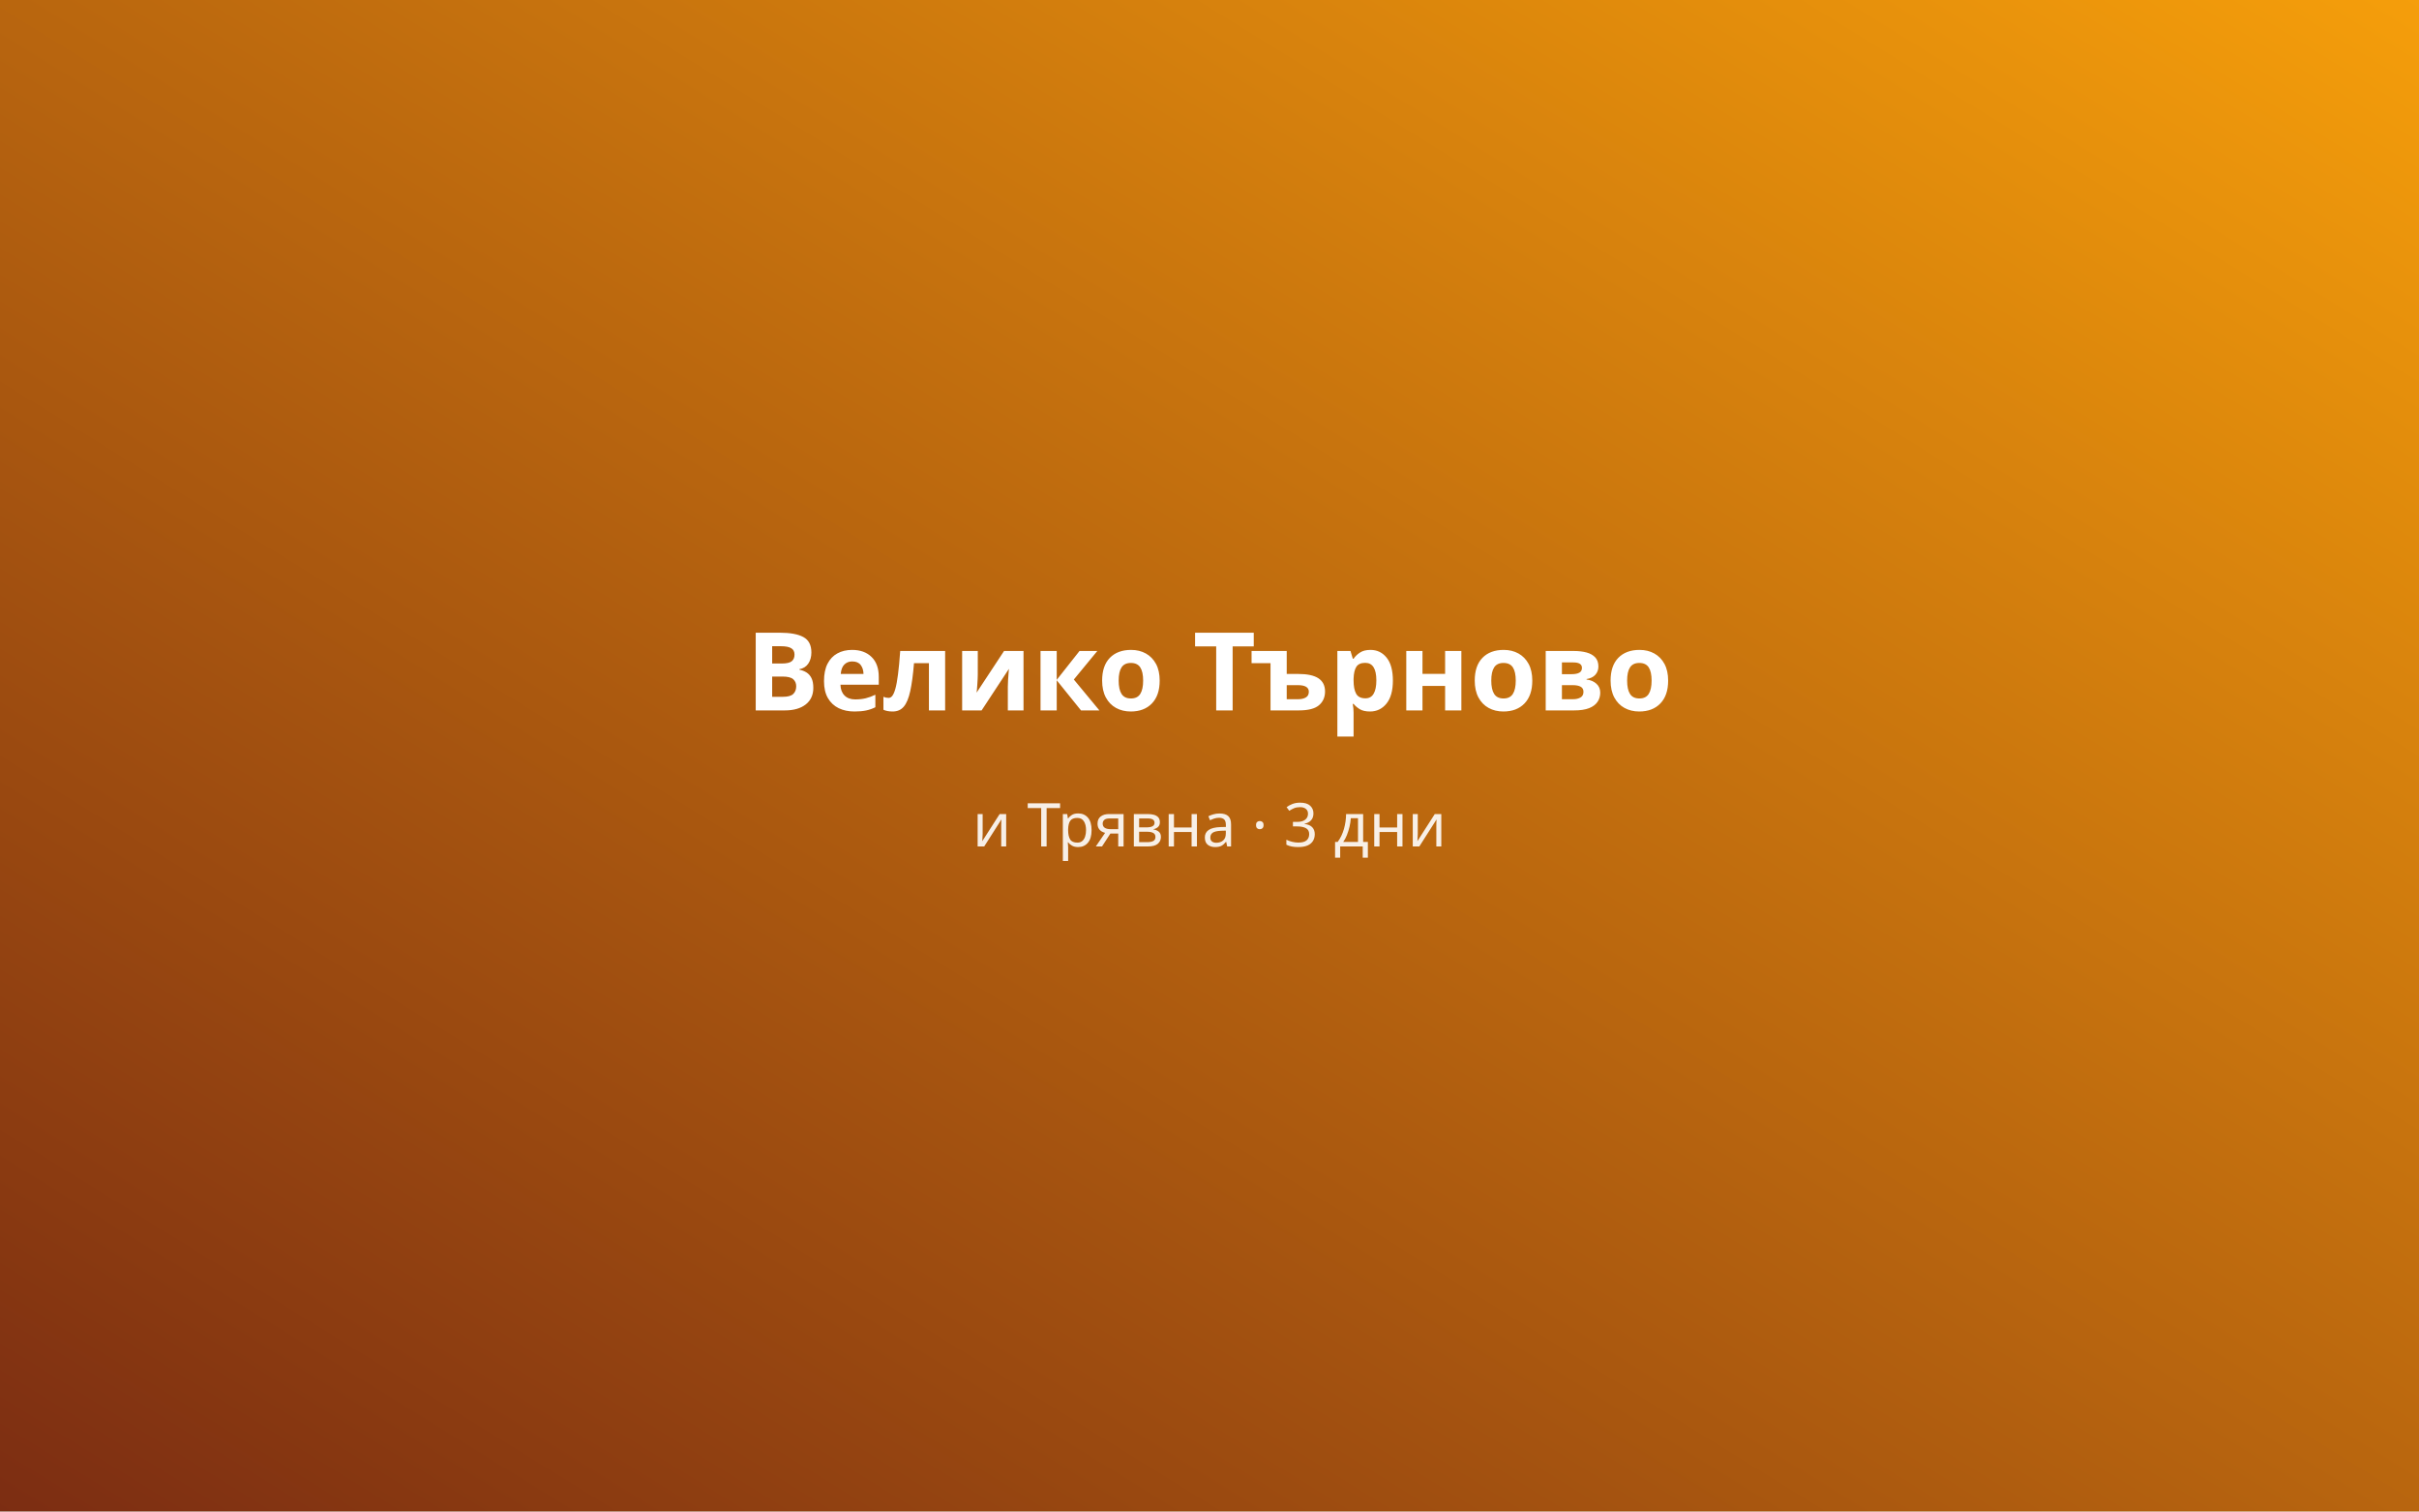
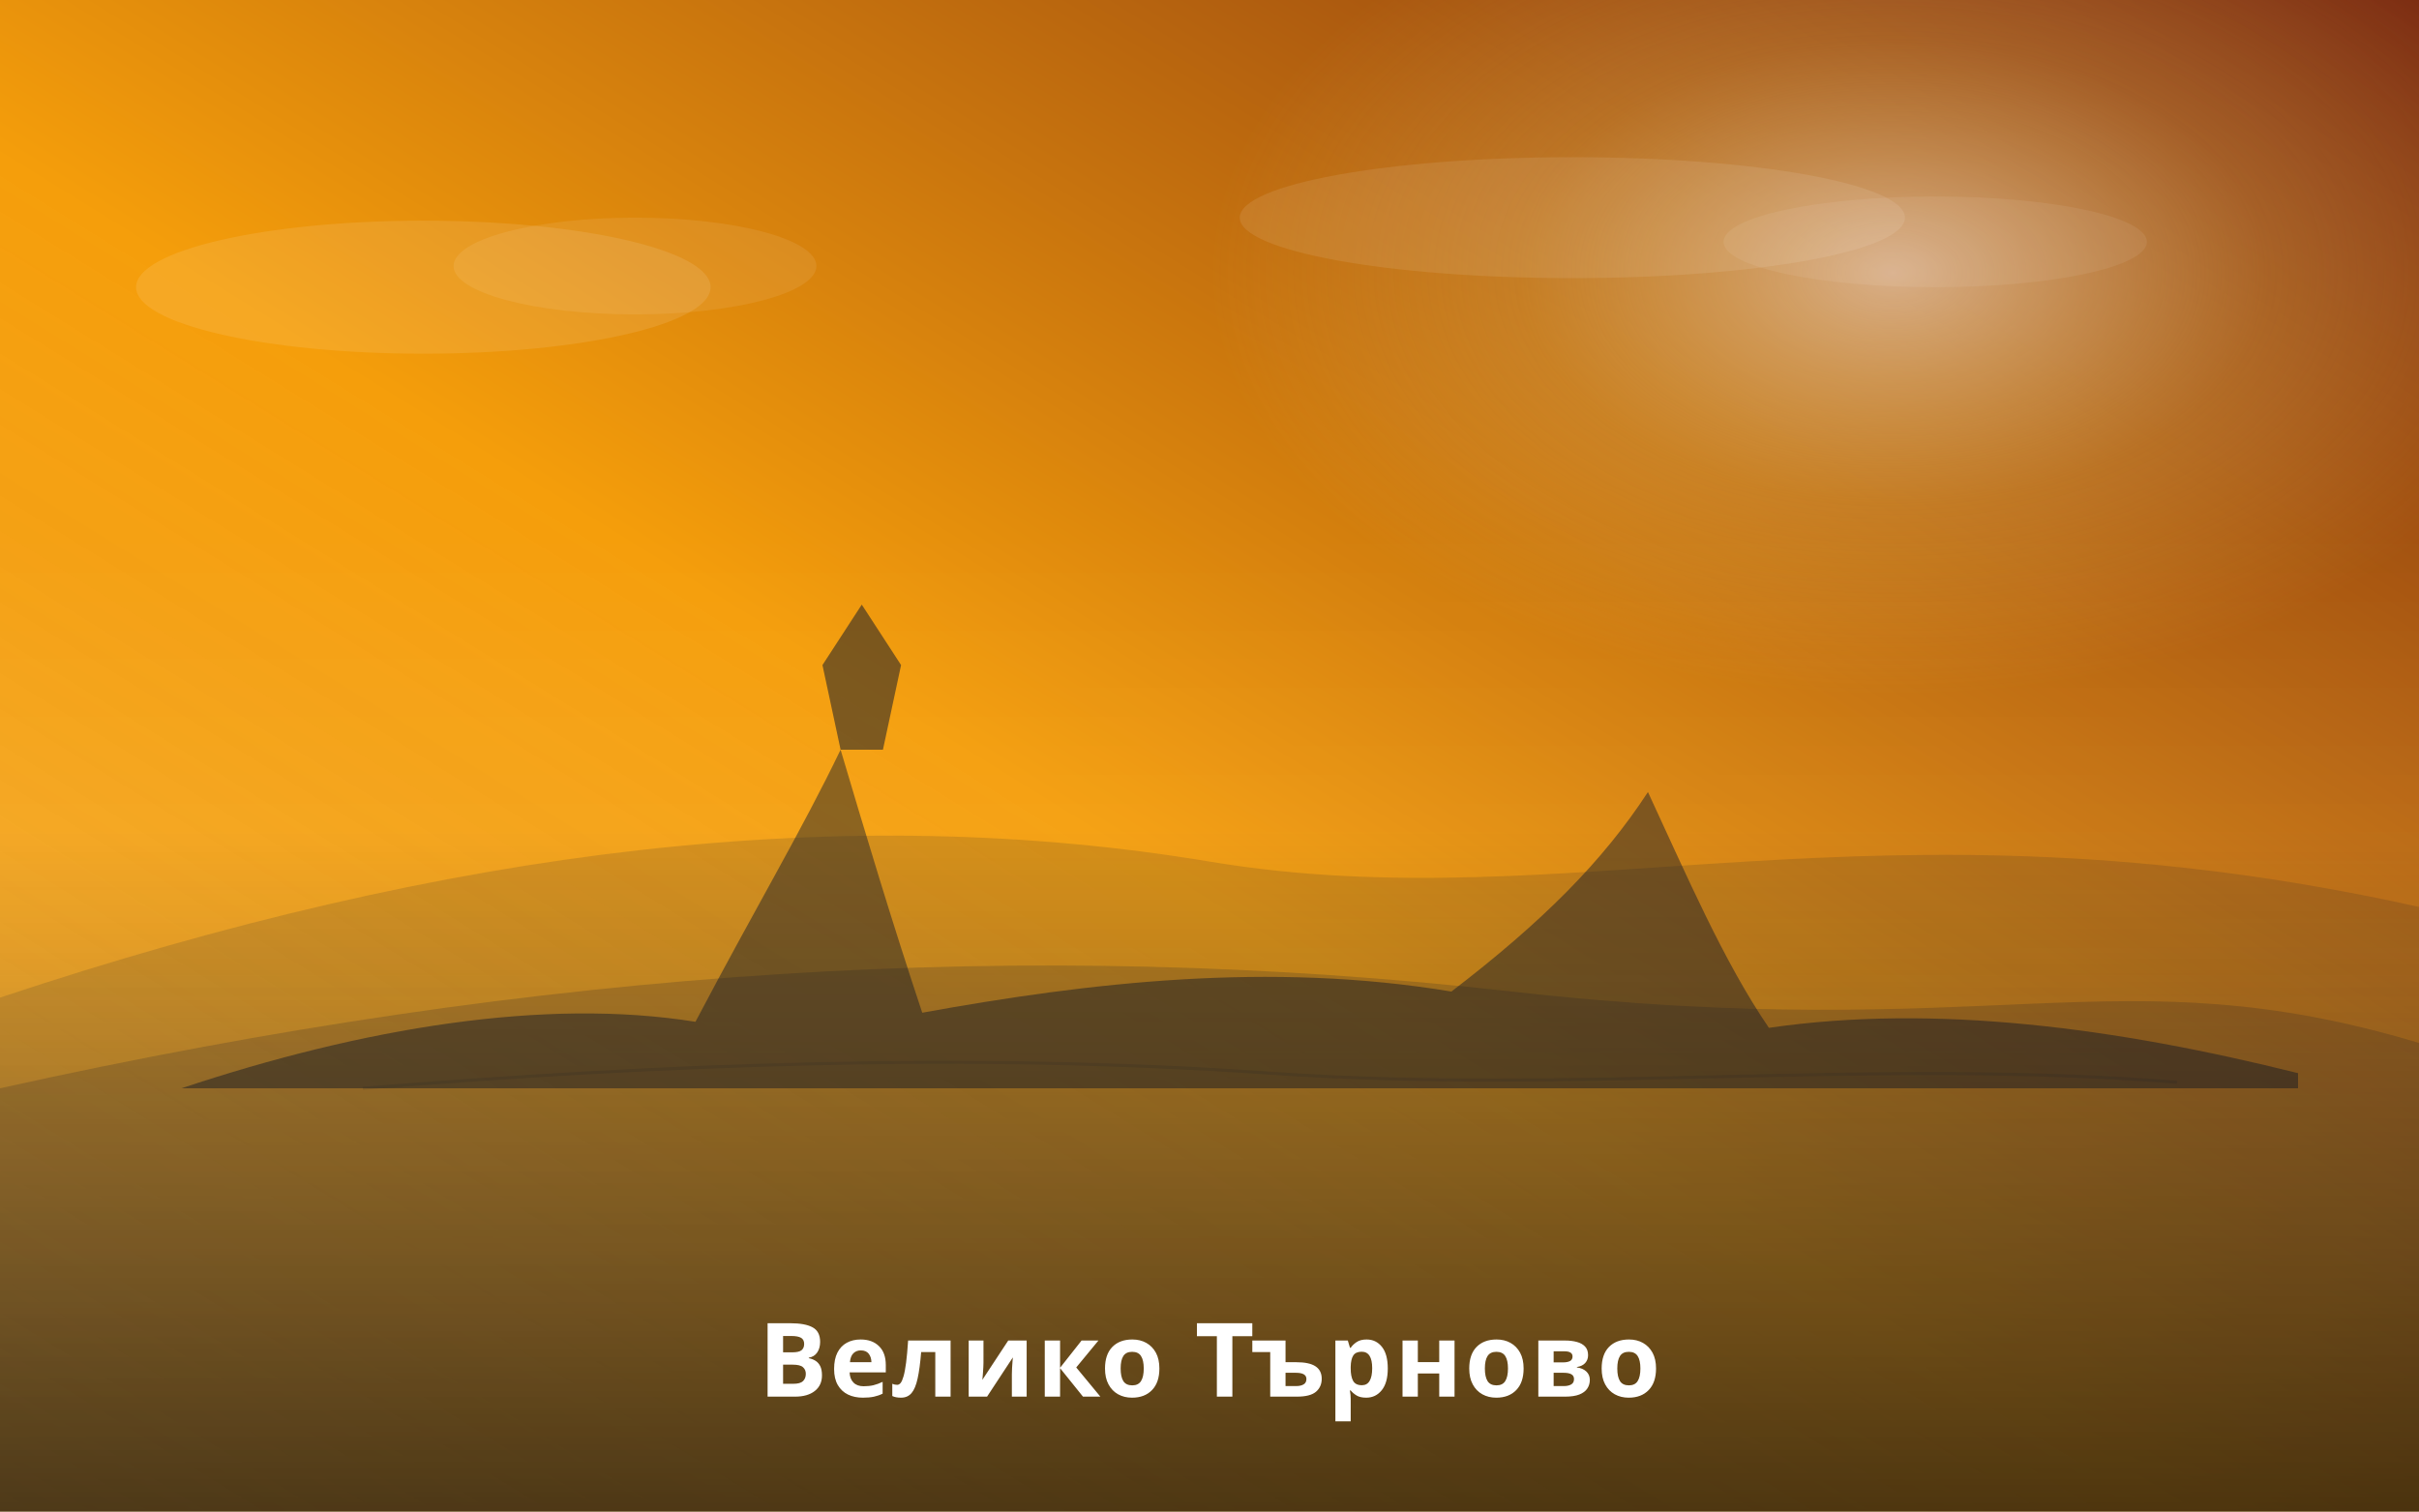
<svg xmlns="http://www.w3.org/2000/svg" viewBox="0 0 800 500" role="img" aria-label="Велико Търново">
  <defs>
-     <linearGradient id="bg" x1="1" y1="0" x2="0" y2="1">
-       <stop offset="0%" stop-color="#f59e0b" />
-       <stop offset="100%" stop-color="#7c2d12" />
+     <linearGradient id="sky" x1="1" y1="0" x2="0" y2="1">
+       <stop offset="0%" stop-color="#7c2d12" />
+       <stop offset="55%" stop-color="#f59e0b" />
+       <stop offset="100%" stop-color="#f59e0b" stop-opacity="0.85" />
    </linearGradient>
+     <linearGradient id="haze" x1="0" y1="0.35" x2="0" y2="1">
+       <stop offset="0%" stop-color="#ffffff" stop-opacity="0" />
+       <stop offset="45%" stop-color="#ffffff" stop-opacity="0.06" />
+       <stop offset="100%" stop-color="#0f172a" stop-opacity="0.22" />
+     </linearGradient>
+     <linearGradient id="sea" x1="0" y1="0" x2="0" y2="1">
+       <stop offset="0%" stop-color="#0c4a6e" stop-opacity="0.35" />
+       <stop offset="100%" stop-color="#082f49" stop-opacity="0.65" />
+     </linearGradient>
+     <linearGradient id="sand" x1="0" y1="0" x2="0" y2="1">
+       <stop offset="0%" stop-color="#fef3c7" stop-opacity="0.25" />
+       <stop offset="100%" stop-color="#d97706" stop-opacity="0.15" />
+     </linearGradient>
+     <linearGradient id="scrim" x1="0" y1="0.55" x2="0" y2="1">
+       <stop offset="0%" stop-color="#000000" stop-opacity="0" />
+       <stop offset="100%" stop-color="#000000" stop-opacity="0.45" />
+     </linearGradient>
+     <radialGradient id="sun" cx="0.78" cy="0.18" r="0.28">
+       <stop offset="0%" stop-color="#fff7ed" stop-opacity="0.55" />
+       <stop offset="55%" stop-color="#fde68a" stop-opacity="0.18" />
+       <stop offset="100%" stop-color="#fde68a" stop-opacity="0" />
+     </radialGradient>
  </defs>
-   <rect width="800" height="500" fill="url(#bg)" />
-   <text x="400" y="235" text-anchor="middle" fill="#ffffff" font-family="system-ui,sans-serif" font-size="36" font-weight="700">Велико Търново</text>
-   <text x="400" y="280" text-anchor="middle" fill="#ffffff" opacity="0.9" font-family="system-ui,sans-serif" font-size="20">и Трявна · 3 дни</text>
+   <rect width="800" height="500" fill="url(#sky)" />
+   <rect width="800" height="500" fill="url(#sun)" />
+   <rect width="800" height="500" fill="url(#haze)" />
+   <ellipse cx="140" cy="95" rx="95" ry="22" fill="#ffffff" opacity="0.1" />
+   <ellipse cx="210" cy="88" rx="60" ry="16" fill="#ffffff" opacity="0.08" />
+   <ellipse cx="520" cy="72" rx="110" ry="20" fill="#ffffff" opacity="0.09" />
+   <ellipse cx="640" cy="80" rx="70" ry="15" fill="#ffffff" opacity="0.07" />
+   <path d="M0 330 C150 280 280 265 400 285 S620 260 800 300 L800 500 L0 500 Z" fill="#0f172a" opacity="0.14" />
+   <path d="M0 360 C180 320 340 310 500 328 S700 315 800 345 L800 500 L0 500 Z" fill="#0f172a" opacity="0.18" />
+   <path d="M60 360 C120 340 180 330 230 338 C250 300 265 275 278 248 C286 275 295 305 305 335 C360 325 420 318 480 328 C510 305 530 285 545 262 C558 290 570 318 585 340 C640 332 700 340 760 355 L760 360 L60 360 Z" fill="#0f172a" opacity="0.46" />
+   <path d="M278 248 L272 220 L285 200 L298 220 L292 248 Z" fill="#0f172a" opacity="0.52" />
+   <path d="M120 360 C220 352 320 348 420 355 S620 350 720 358" stroke="#0f172a" stroke-width="1" opacity="0.12" fill="none" />
+   <rect width="800" height="500" fill="url(#scrim)" />
+   <text x="400" y="462" text-anchor="middle" fill="#ffffff" font-family="system-ui,sans-serif" font-size="34" font-weight="600" letter-spacing="0.02em">Велико Търново</text>
</svg>
